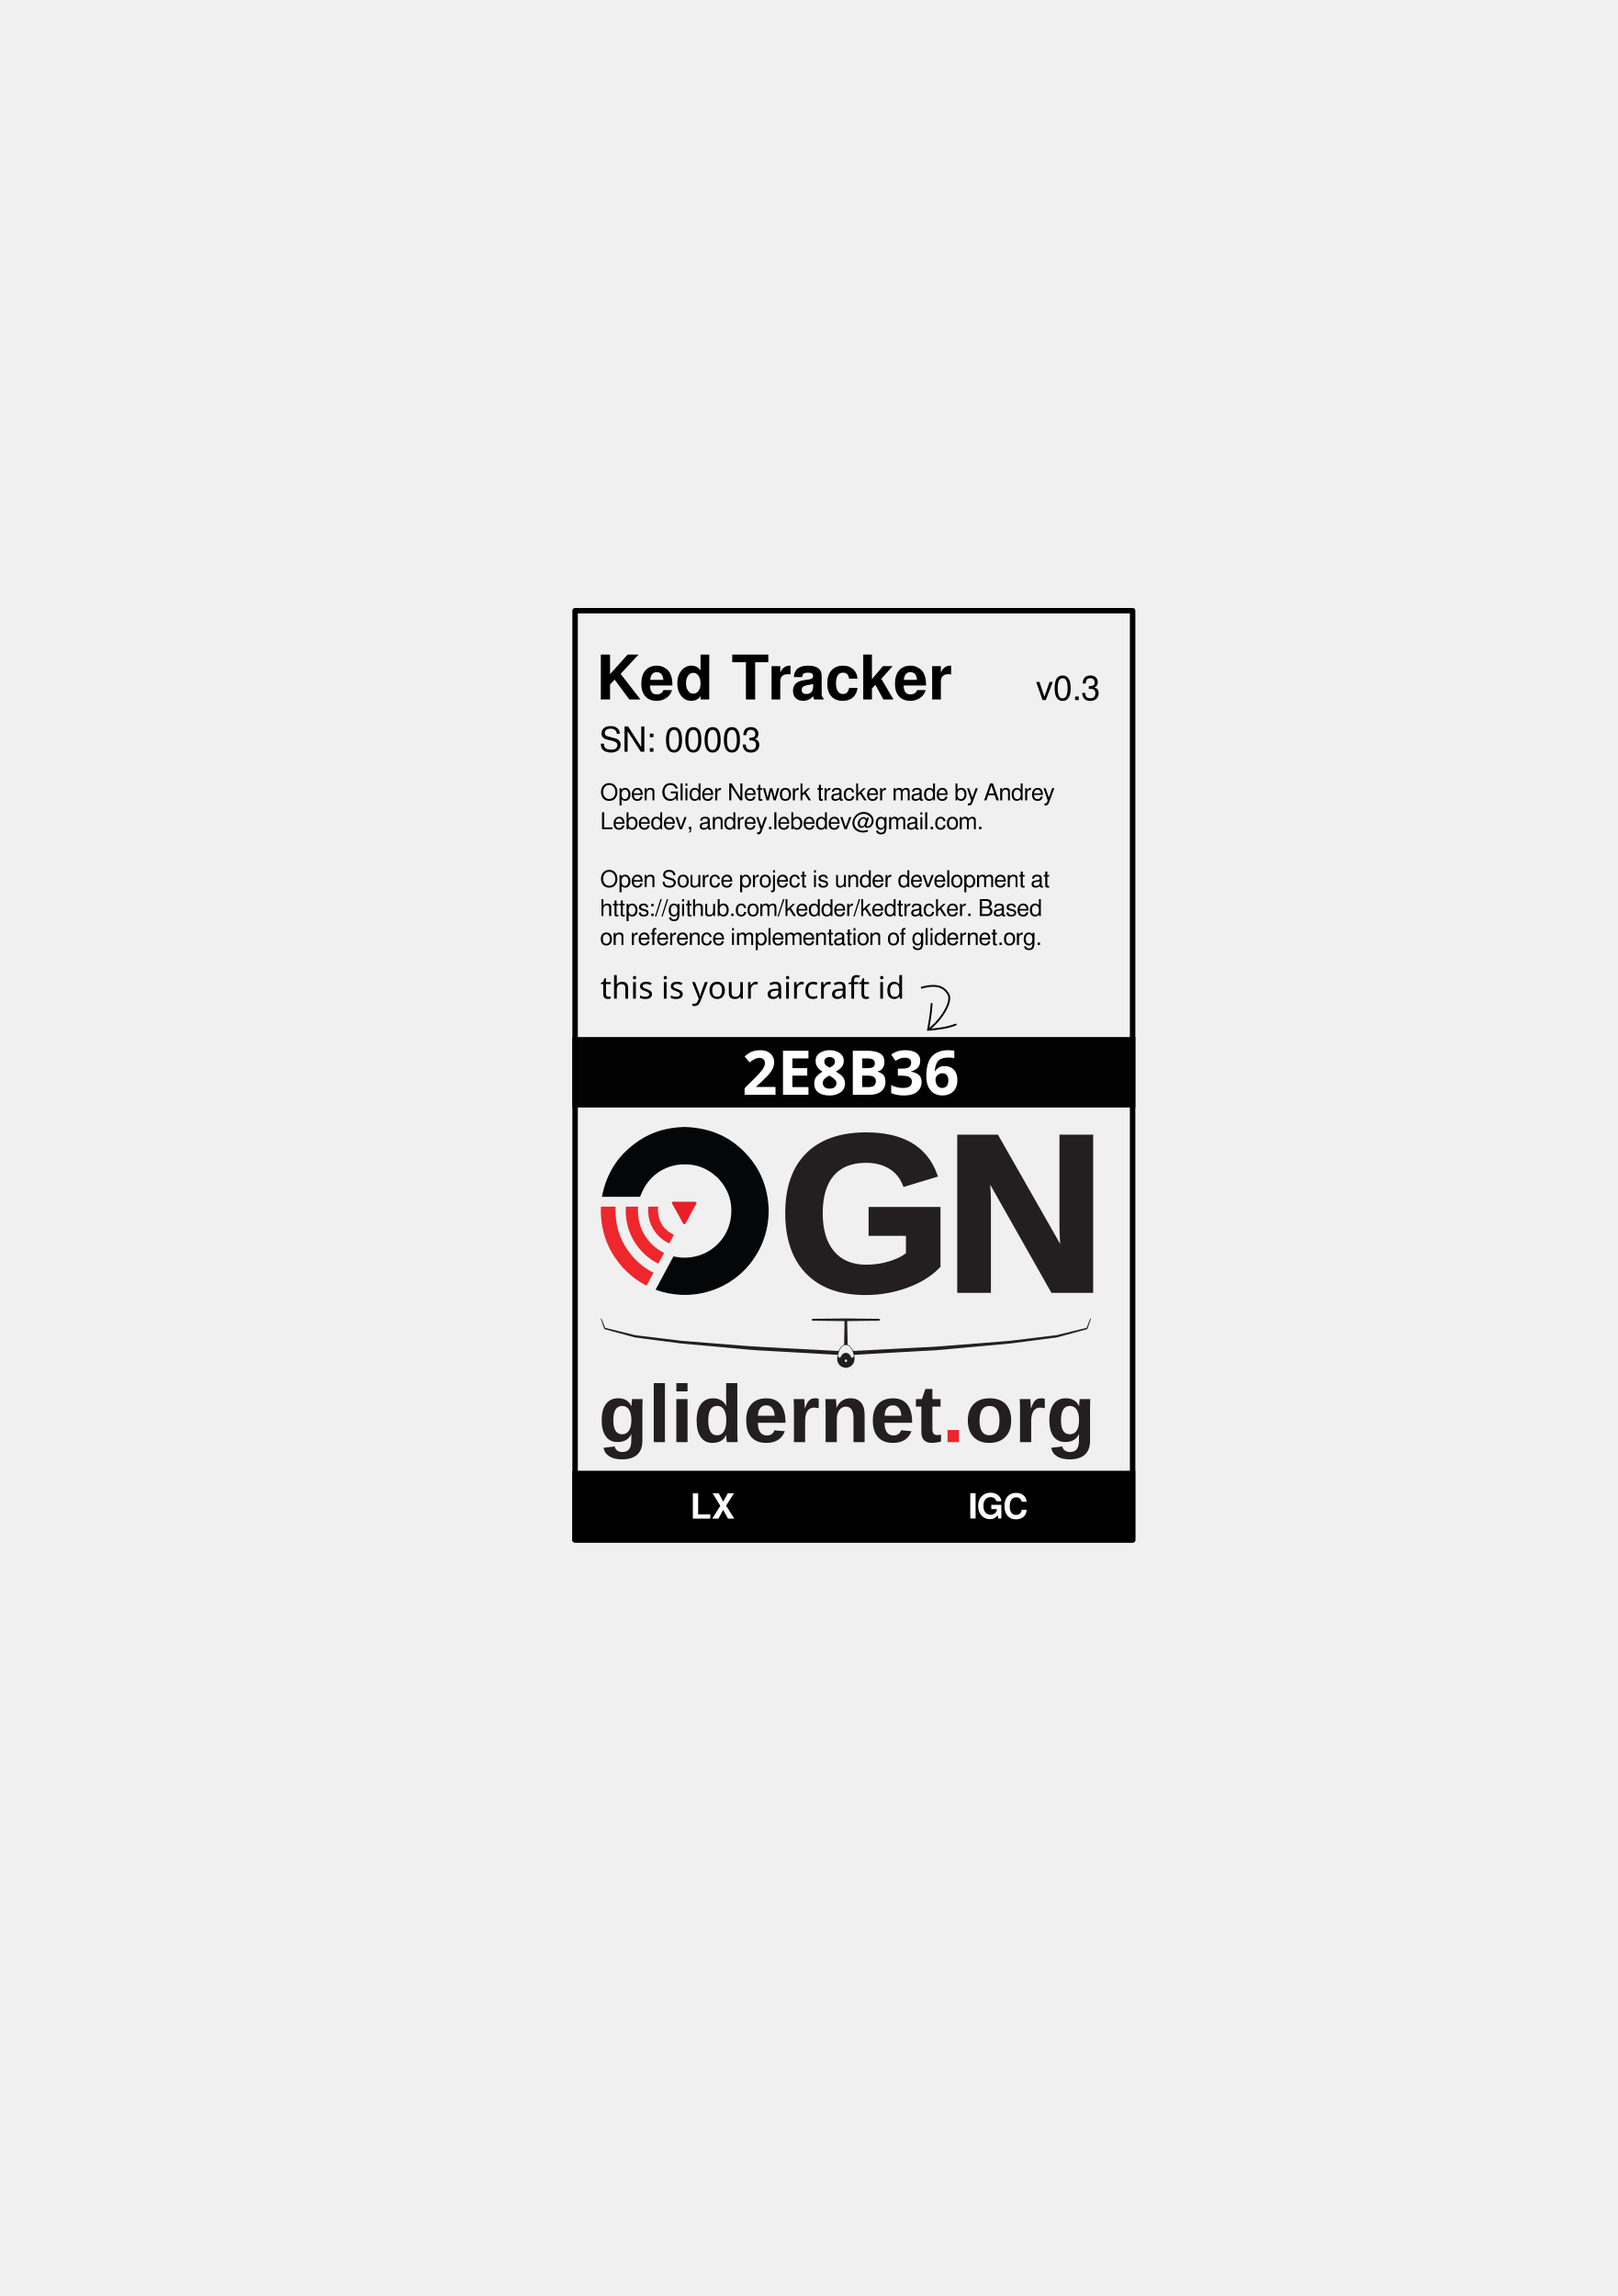
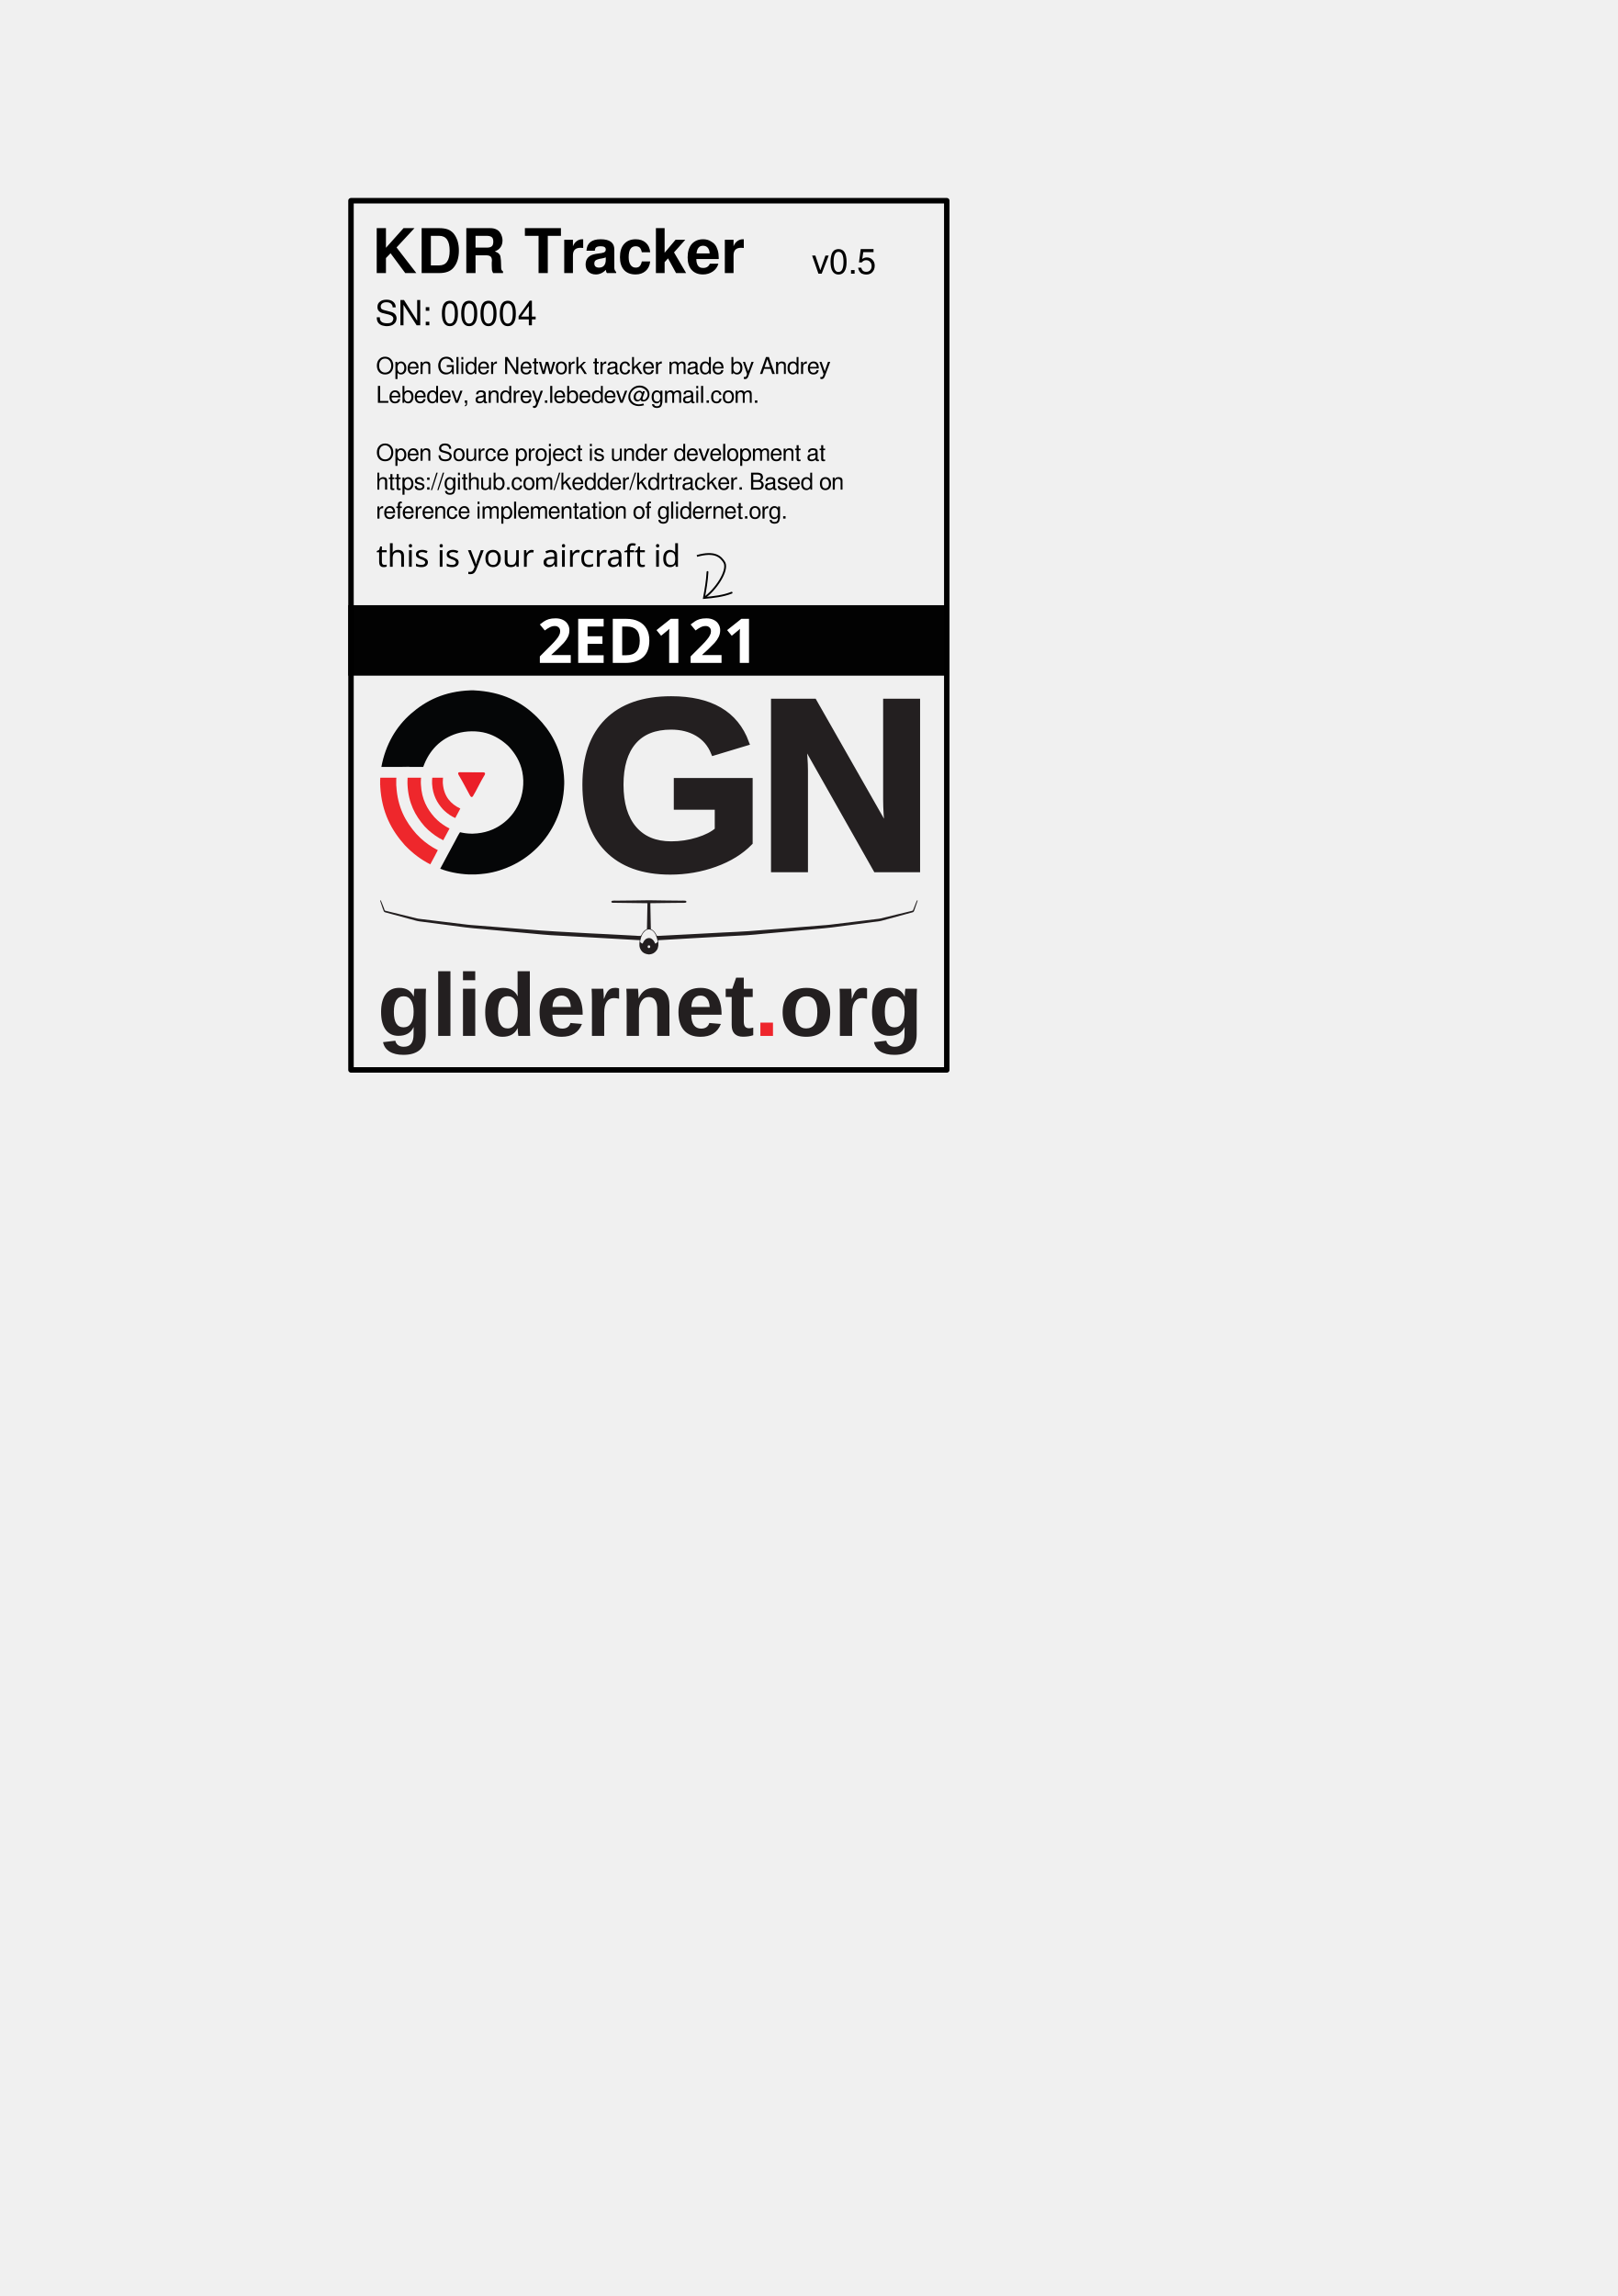
<svg xmlns="http://www.w3.org/2000/svg" width="148mm" height="210mm" viewBox="0 0 148 210" version="1.1" id="svg8">
  <defs id="defs2" />
  <g id="layer1" transform="translate(0,-87)">
-     <rect style="opacity:1;fill:none;fill-opacity:1;stroke:#000000;stroke-width:0.5;stroke-linecap:square;stroke-linejoin:round;stroke-miterlimit:4;stroke-dasharray:none;stroke-dashoffset:0;stroke-opacity:1" id="rect4485" width="51" height="85" x="52.607" y="142.857" />
-     <g transform="matrix(0.09618859,0,0,-0.09618859,54.7346,221.7034)" id="g4495">
+     <rect style="opacity:1;fill:none;fill-opacity:1;stroke:#000000;stroke-width:0.5;stroke-linecap:square;stroke-linejoin:round;stroke-miterlimit:4;stroke-dasharray:none;stroke-dashoffset:0;stroke-opacity:1" id="rect4485" width="54.5" height="79.5" x="32.107" y="105.357" />
+     <g transform="matrix(0.1054904,0,0,-0.1054904,34.5261,184.8229)" id="g4495">
      <g transform="scale(0.1)" id="g4497">
        <path id="path4499" style="fill:#231f20;fill-opacity:1;fill-rule:evenodd;stroke:none" d="m 2351.3,1053.49 c 19.13,-3.75 18.97,27.27 0,22.89 -11.88,-2.74 -10.88,-20.75 0,-22.89 z m -31.17,147.59 c -20.68,-17.82 -31.37,-42.44 -38.67,-74.58 -1.23,-5.41 -4.29,-15.07 -3.16,-19.74 0.69,-2.86 5.68,-6.33 8.68,-8.68 3.15,-2.47 7.84,-6.26 11.05,-5.53 3.2,0.74 4.72,5.92 6.32,9.48 4.69,10.5 12.18,21.04 20.12,27.23 10.17,7.92 28.5,14.9 44.58,8.68 14.61,-5.65 27.32,-20.24 33.95,-33.94 1.68,-3.48 3.32,-11.31 7.1,-11.84 3.04,-0.42 8.27,4.08 11.05,6.32 3.08,2.48 8.11,5.78 8.67,9.08 0.7,4.02 -2.16,14.37 -3.54,20.12 -7,29.3 -18.13,55.86 -35.92,71.82 -9.78,8.78 -23.09,15.9 -37.87,15.39 -14.13,-0.49 -23.84,-6.47 -32.36,-13.81 z M 26.25,1467.45 c 0.523,0 1.051,0 1.578,0 4.223,-6.58 7.082,-14.15 10.258,-21.71 6.328,-15.06 11.899,-29.44 18.152,-45.77 2.516,-6.59 4.969,-19.16 9.863,-22.1 3.098,-1.87 9.465,-2.47 15.391,-3.96 86.321,-21.56 173.938,-42.61 259.656,-63.52 10.629,-2.59 21.594,-3.8 32.754,-5.13 135.629,-16.19 271.641,-32.29 407.243,-49.33 23.058,-2.9 46.3,-4.05 69.839,-5.92 186.896,-14.91 375.876,-29.48 563.506,-44.6 93.86,-7.55 190.15,-11.13 286.89,-16.96 95.58,-5.75 191.83,-10.39 289.25,-14.99 82.13,-3.89 168.62,-8.3 252.55,-13.42 12.52,-0.77 25.78,-2.84 36.3,-1.58 7.19,0.85 9.67,8.79 13.02,15 9.79,18.08 22.46,33.98 40.65,42.22 1.3,0.59 2.28,0.45 3.95,2.36 1.16,74.99 3.14,149.18 4.34,224.14 -95.7,1.34 -191.57,2.07 -288.86,3.56 -8.92,0.13 -17.71,-0.77 -22.1,3.55 -6.96,6.86 2.16,13.15 7.5,14.21 10.42,2.07 26.34,0.78 37.88,0.78 86.97,0 180.2,2.45 265.18,3.17 8.55,0 17.1,0 25.65,0 83.21,-0.69 177.75,-3.17 264.39,-3.17 12.56,0 26.17,1.09 37.49,-0.4 4.94,-0.63 13.23,-4.32 10.66,-11.43 -1.84,-4.12 -5.04,-5.51 -9.47,-6.32 -11.15,-2.03 -25.09,-0.78 -37.88,-0.78 -87.42,0 -179.59,-2.84 -265.58,-3.17 1.23,-75.06 3.21,-149.36 4.74,-224.14 19.72,-9.28 33.73,-24.06 44.19,-43.8 3.38,-6.39 5.08,-14.76 12.62,-15.78 5.44,-0.74 11.92,0.48 18.56,0.79 186.45,8.67 373.48,19.99 558.37,29.2 72.53,3.62 144.27,6.15 216.25,11.44 208.88,15.37 423.76,33.07 632.56,49.72 23.41,1.87 46.87,3.16 69.85,5.92 134.87,16.27 270.77,33.29 405.66,49.34 11.36,1.34 22.41,2.19 33.15,4.72 50.27,11.94 102.21,24.58 152.32,37.09 40.77,10.19 81.74,18.98 121.92,29.6 5.39,1.43 7.12,3.1 9.09,7.89 8.21,19.98 15.33,40.72 23.68,60.39 3.34,7.86 6.26,16.25 10.64,22.89 0.53,0 1.06,0 1.58,0 0.93,-0.66 2.3,-0.87 2.77,-1.98 0,-0.66 0,-1.32 0,-1.97 -6.43,-19.24 -14.1,-40.98 -20.91,-60.38 -3.91,-11.13 -6.31,-20.13 -10.66,-29.99 -4.69,-10.63 -14.22,-10.46 -26.44,-13.81 -83.87,-23 -169.61,-46.1 -254.92,-69.46 -21.71,-5.94 -46.48,-7.47 -70.64,-10.65 -119,-15.61 -237.22,-30.97 -358.31,-46.96 -48.3,-6.38 -98.04,-9.8 -147.58,-14.6 -49.5,-4.79 -99.17,-8.71 -148.37,-13.42 -98.64,-9.42 -197.72,-18.28 -297.54,-26.82 -49.46,-4.24 -99.11,-10.65 -149.16,-13.03 -50.8,-2.42 -101.86,-5.58 -153.51,-8.28 -203.96,-10.7 -410.04,-23.62 -613.22,-35.13 6.77,-33.73 4.02,-64.16 -10.66,-85.63 -13.72,-20.05 -33.65,-34.73 -64.71,-37.09 -2.5,0 -5,0 -7.5,0 -31.08,3.68 -51.19,15.43 -64.72,36.7 -6.96,10.94 -11.93,22.8 -13.41,37.49 -1.19,11.74 -0.11,24.73 1.18,35.9 0.4,3.55 1.83,7.78 1.58,11.06 -0.2,2.45 -0.33,1.27 -1.58,1.97 -2.52,1.4 -12.74,0.76 -19.34,1.18 -248.65,15.73 -498.68,27.14 -747.39,42.22 -50.31,3.06 -99.98,8.05 -149.16,12.64 -147.96,13.78 -297.03,27.34 -445.522,40.63 -49.664,4.45 -99.028,7.75 -147.586,14.21 -120.426,16.06 -238.738,30.66 -358.309,46.96 -24.254,3.31 -48.289,5.07 -69.847,11.05 -84.368,23.42 -171.153,46.48 -254.918,69.06 -11.508,3.1 -22.012,3.71 -26.441,14.2 -11.649,27.62 -20.07,61.17 -31.172,89.98 0,0.65 0,1.31 0,1.97 0.465,1.11 1.84,1.32 2.766,1.98" />
        <g transform="scale(10)" id="g4501">
          <text id="text4505" style="font-variant:normal;font-weight:bold;font-size:211.397px;font-family:Arial;-inkscape-font-specification:Arial-BoldMT;writing-mode:lr-tb;fill:#231f20;fill-opacity:1;fill-rule:nonzero;stroke:#231f20;stroke-width:5;stroke-linecap:butt;stroke-linejoin:miter;stroke-miterlimit:10;stroke-dasharray:none;stroke-opacity:1" transform="matrix(1,0,0,-1,171.556,173.555)">
            <tspan id="tspan4503" y="0" x="0">G</tspan>
          </text>
        </g>
        <g transform="scale(10)" id="g4507">
          <text id="text4511" style="font-variant:normal;font-weight:bold;font-size:211.397px;font-family:Arial;-inkscape-font-specification:Arial-BoldMT;writing-mode:lr-tb;fill:#231f20;fill-opacity:1;fill-rule:nonzero;stroke:#231f20;stroke-width:5;stroke-linecap:butt;stroke-linejoin:miter;stroke-miterlimit:10;stroke-dasharray:none;stroke-opacity:1" transform="matrix(1,0,0,-1,329.646,173.555)">
            <tspan id="tspan4509" y="0" x="0">N</tspan>
          </text>
        </g>
        <g transform="scale(10)" id="g4513">
          <text id="text4517" style="font-variant:normal;font-weight:bold;font-size:77.398px;font-family:Arial;-inkscape-font-specification:Arial-BoldMT;writing-mode:lr-tb;fill:#231f20;fill-opacity:1;fill-rule:nonzero;stroke:none" transform="matrix(1,0,0,-1,0,29.1379)">
            <tspan id="tspan4515" y="0" x="0 47.278 68.782 90.286 137.563 180.609 210.729 258.008 301.053">glidernet</tspan>
          </text>
        </g>
        <g transform="scale(10)" id="g4519">
          <text id="text4523" style="font-variant:normal;font-weight:bold;font-size:77.398px;font-family:Arial;-inkscape-font-specification:Arial-BoldMT;writing-mode:lr-tb;fill:#ee252c;fill-opacity:1;fill-rule:nonzero;stroke:none" transform="matrix(1,0,0,-1,326.827,29.1379)">
            <tspan id="tspan4521" y="0" x="0">.</tspan>
          </text>
        </g>
        <g transform="scale(10)" id="g4525">
          <text id="text4529" style="font-variant:normal;font-weight:bold;font-size:77.398px;font-family:Arial;-inkscape-font-specification:Arial-BoldMT;writing-mode:lr-tb;fill:#231f20;fill-opacity:1;fill-rule:nonzero;stroke:none" transform="matrix(1,0,0,-1,348.331,29.1379)">
            <tspan id="tspan4527" y="0" x="0 47.277 77.398">org</tspan>
          </text>
        </g>
        <path id="path4531" style="fill:#110f10;fill-opacity:1;fill-rule:evenodd;stroke:none" d="m 277.266,2623.81 c -33.618,0 -67.239,0 -100.852,0 30.441,0.43 74.742,1.92 100.852,1.66 0.004,0 -0.004,-1.52 0,-1.66" />
        <path id="path4533" style="fill:#e09384;fill-opacity:1;fill-rule:evenodd;stroke:none" d="m 710.426,2577.52 c 2.781,1.37 11.269,1.37 14.047,0 -4.684,0 -9.368,0 -14.047,0" />
        <path id="path4535" style="fill:#ee272c;fill-opacity:1;fill-rule:evenodd;stroke:none" d="m 750.098,2577.52 c 16.816,0 33.625,0 50.429,0 0,-0.27 0,-0.54 0,-0.82 -16.191,-0.28 -34,-0.7 -50.429,0.82" />
        <path id="path4537" style="fill:#e09384;fill-opacity:1;fill-rule:evenodd;stroke:none" d="m 800.527,2576.7 c 0,0.28 0,0.55 0,0.82 8.543,-0.54 19.282,1.1 26.45,-0.82 -8.813,0 -17.629,0 -26.45,0" />
        <path id="path4539" style="fill:#e09384;fill-opacity:1;fill-rule:evenodd;stroke:none" d="m 827.809,2576.7 c 6.074,1.38 17.898,1.38 23.968,0 -7.988,0 -15.976,0 -23.968,0" />
        <path id="path4541" style="fill:#ee272c;fill-opacity:1;fill-rule:evenodd;stroke:none" d="m 24.312,2523.79 c 0,0.28 0,0.56 0,0.83 -1.664,7.94 4.785,5.71 12.402,5.78 41.754,0.44 90.363,-0.33 127.305,0 0,-3.3 0,-6.61 0,-9.91 -1.907,-1.96 -0.297,-7.42 -0.832,-10.75 0,-13.51 0,-27 0,-40.51 0.535,-3.59 -1.079,-9.34 0.832,-11.57 10.585,-185.61 81.14,-311.22 173.585,-414.97 3.516,-4.21 7.375,-8.07 11.579,-11.57 4.336,-5.04 9.023,-9.72 14.046,-14.06 3.516,-4.2 7.375,-8.06 11.579,-11.58 43.812,-40.21 92.746,-75.33 148.789,-103.33 -20.473,-42.34 -43.785,-81.84 -65.301,-123.16 -81.692,41.75 -151.91,94.98 -212.442,157.89 -2.414,3.1 -5.167,5.86 -8.265,8.26 -113.856,127.27 -200.328,281.89 -213.278,510.04 -0.531,3.6 1.078,9.35 -0.828,11.58 0,15.15 0,30.31 0,45.46 1.906,2.23 0.297,7.97 0.828,11.57" />
        <path id="path4543" style="fill:#ee272c;fill-opacity:1;fill-rule:evenodd;stroke:none" d="m 260.73,2506.43 c -0.433,8.7 1.465,15.07 0.833,23.97 38.847,0 77.699,0 116.55,0 0,-2.2 0,-4.4 0,-6.61 -1.886,-1.14 -0.304,-5.75 -0.828,-8.26 0,-1.93 0,-3.87 0,-5.79 -1.91,-3.05 -0.281,-9.63 -0.82,-14.05 0,-0.28 0,-0.55 0,-0.83 0.543,-8.27 -1.106,-18.73 0.82,-25.63 6.403,-126.13 54.426,-210.65 116.559,-281.05 8.469,-9.16 17.289,-17.98 26.453,-26.46 30.797,-28.16 65.531,-52.39 104.984,-71.91 -17.769,-34.32 -36.238,-67.92 -54.558,-101.68 -49.633,23.1 -90.914,54.57 -129.785,88.45 -3.235,3.92 -6.817,7.52 -10.743,10.75 -3.925,3.23 -7.515,6.81 -10.746,10.74 -3.515,4.2 -7.375,8.07 -11.574,11.57 -79.168,90.85 -140.055,199.97 -147.145,362.9 0,11.3 0,22.6 0,33.89" />
        <path id="path4545" style="fill:#ee272c;fill-opacity:1;fill-rule:evenodd;stroke:none" d="m 474.004,2509.74 c 0.129,7.32 0.945,13.93 1.648,20.66 31.145,0 62.278,0 93.414,0 -0.253,-7.73 -2.281,-13.7 -1.648,-22.31 -1.383,-8 -1.383,-21.77 0,-29.77 9.805,-112.53 68.527,-176.15 151.273,-215.75 -14.457,-27.42 -29.628,-54.14 -43.808,-81.83 -36.133,15.12 -65.278,37.22 -92.586,61.17 -4.891,5.57 -10.129,10.81 -15.711,15.7 -49.027,54.86 -86.551,121.21 -92.582,219.06 0,11.02 0,22.05 0,33.07" />
        <path id="path4547" style="fill:#e09384;fill-opacity:1;fill-rule:evenodd;stroke:none" d="m 23.484,2523.79 c 0.277,0 0.559,0 0.828,0 -0.531,-3.6 1.078,-9.34 -0.828,-11.57 0,3.86 0,7.71 0,11.57" />
        <path id="path4549" style="fill:#e09384;fill-opacity:1;fill-rule:evenodd;stroke:none" d="m 378.113,2523.79 c -0.515,-2.51 1.059,-7.12 -0.828,-8.26 0.524,2.51 -1.058,7.12 0.828,8.26" />
        <path id="path4551" style="fill:#e09384;fill-opacity:1;fill-rule:evenodd;stroke:none" d="m 164.02,2520.49 c -0.536,-3.33 1.074,-8.79 -0.832,-10.75 0.535,3.33 -1.075,8.79 0.832,10.75" />
        <path id="path4553" style="fill:#e09384;fill-opacity:1;fill-rule:evenodd;stroke:none" d="m 377.285,2509.74 c -0.531,-4.42 1.09,-11.01 -0.82,-14.05 0.539,4.42 -1.09,11 0.82,14.05" />
        <path id="path4555" style="fill:#e09384;fill-opacity:1;fill-rule:evenodd;stroke:none" d="m 474.004,2509.74 c 0,-11.02 0,-22.05 0,-33.07 -1.375,9.1 -1.375,23.97 0,33.07" />
        <path id="path4557" style="fill:#e09384;fill-opacity:1;fill-rule:evenodd;stroke:none" d="m 567.418,2508.09 c 0,-9.92 0,-19.84 0,-29.77 -1.383,8 -1.383,21.77 0,29.77" />
        <path id="path4559" style="fill:#e09384;fill-opacity:1;fill-rule:evenodd;stroke:none" d="m 260.73,2506.43 c 0,-11.29 0,-22.59 0,-33.89 -1.375,9.37 -1.375,24.52 0,33.89" />
        <path id="path4561" style="fill:#e09384;fill-opacity:1;fill-rule:evenodd;stroke:none" d="m 376.465,2494.86 c 1.918,-6.89 0.277,-17.36 0.82,-25.63 -1.926,6.9 -0.277,17.36 -0.82,25.63" />
        <path id="path4563" style="fill:#e09384;fill-opacity:1;fill-rule:evenodd;stroke:none" d="m 163.188,2469.23 c 1.906,-2.22 0.292,-7.97 0.832,-11.57 -1.911,2.23 -0.297,7.98 -0.832,11.57" />
        <path id="path4565" style="fill:#e09384;fill-opacity:1;fill-rule:evenodd;stroke:none" d="m 23.484,2466.76 c 1.906,-2.23 0.297,-7.98 0.828,-11.58 -0.27,0 -0.551,0 -0.828,0 0,3.86 0,7.72 0,11.58" />
        <path id="path4567" style="fill:#110f10;fill-opacity:1;fill-rule:evenodd;stroke:none" d="m 813.75,2045.17 c 4.961,0 9.922,0 14.883,0 -3.051,-1.38 -11.82,-1.38 -14.883,0" />
        <path id="path4569" style="fill:#110f10;fill-opacity:1;fill-rule:evenodd;stroke:none" d="m 812.926,1927.79 c 3.871,1.91 11.289,0.28 16.539,0.82 -3.875,-1.91 -11.289,-0.29 -16.539,-0.82" />
        <path id="path4571" style="fill:#110f10;fill-opacity:1;fill-rule:evenodd;stroke:none" d="m 800.527,1831.07 c 1.414,1.89 6.313,0.3 9.09,0.83 -1.414,-1.9 -6.312,-0.31 -9.09,-0.83" />
        <path id="path4573" style="fill:#110f10;fill-opacity:1;fill-rule:evenodd;stroke:none" d="m 832.77,1831.07 c 1.414,1.89 6.308,0.3 9.089,0.83 -1.414,-1.9 -6.308,-0.31 -9.089,-0.83" />
        <path id="path4575" style="fill:#110f10;fill-opacity:1;fill-rule:evenodd;stroke:none" d="m 1129.53,2809.81 c 4.48,-3.79 8.61,-7.92 12.4,-12.4 -4.48,3.79 -8.61,7.92 -12.4,12.4" />
        <path id="path4577" style="fill:#e09384;fill-opacity:1;fill-rule:evenodd;stroke:none" d="m 237.59,1945.14 c 3.098,-2.4 5.851,-5.16 8.265,-8.26 -3.105,2.4 -5.855,5.17 -8.265,8.26" />
        <path id="path4579" style="fill:#e09384;fill-opacity:1;fill-rule:evenodd;stroke:none" d="m 363.23,2017.06 c 4.208,-3.51 8.063,-7.37 11.579,-11.58 -4.204,3.52 -8.063,7.38 -11.579,11.58" />
        <path id="path4581" style="fill:#e09384;fill-opacity:1;fill-rule:evenodd;stroke:none" d="m 337.605,2042.69 c 4.208,-3.52 8.063,-7.37 11.579,-11.57 -4.204,3.5 -8.063,7.36 -11.579,11.57" />
        <path id="path4583" style="fill:#110f10;fill-opacity:1;fill-rule:evenodd;stroke:none" d="m 1275.85,2965.21 c 4.2,-3.55 15.21,-14.49 21.48,-21.48 -4.2,3.56 -15.21,14.5 -21.48,21.48" />
        <path id="path4585" style="fill:#110f10;fill-opacity:1;fill-rule:evenodd;stroke:none" d="m 362.406,2961.09 c -0.593,-1.18 -8.383,-9.16 -12.394,-12.41 0.593,1.19 8.386,9.16 12.394,12.41" />
        <path id="path4587" style="fill:#110f10;fill-opacity:1;fill-rule:evenodd;stroke:none" d="m 1204.76,2899.09 c -0.74,1.13 5.28,-4.39 6.61,-6.61 0.73,-1.14 -5.29,4.38 -6.61,6.61" />
        <path id="path4589" style="fill:#110f10;fill-opacity:1;fill-rule:evenodd;stroke:none" d="m 434.324,2895.78 c -3.011,-3.65 -13.394,-14.12 -19.836,-19.84 3.012,3.65 13.395,14.12 19.836,19.84" />
        <path id="path4591" style="fill:#110f10;fill-opacity:1;fill-rule:evenodd;stroke:none" d="m 1224.59,2879.25 c -0.72,1.14 5.29,-4.39 6.62,-6.61 0.72,-1.14 -5.29,4.38 -6.62,6.61" />
        <path id="path4593" style="fill:#eb1e28;fill-opacity:1;fill-rule:evenodd;stroke:none" d="m 851.777,2576.7 c 14.375,0 28.848,0 44.645,0 14.418,0 33.086,2.64 36.367,-7.44 3.024,-9.27 -6.344,-20.73 -10.742,-28.11 -26.828,-45.03 -45.879,-84.87 -71.094,-131.44 -3.933,-7.25 -9.598,-15.66 -14.879,-25.62 -4.176,-7.86 -9.254,-21.32 -18.183,-21.49 -9.411,-0.19 -15.711,13.95 -19.844,21.49 -29.879,54.46 -54.871,104.3 -86.797,157.89 -5.367,9 -22.359,32.7 -0.824,35.54 4.679,0 9.363,0 14.047,0 8.547,0 17.09,0 25.625,0 16.429,-1.52 34.238,-1.1 50.429,-0.82 8.821,0 17.637,0 26.45,0 0.281,0 0.55,0 0.832,0 7.992,0 15.98,0 23.968,0" />
        <path id="path4595" style="fill:#e09384;fill-opacity:1;fill-rule:evenodd;stroke:none" d="m 407.875,2109.64 c 4.199,-3.5 8.059,-7.37 11.574,-11.57 -4.207,3.52 -8.066,7.37 -11.574,11.57" />
        <path id="path4597" style="fill:#e09384;fill-opacity:1;fill-rule:evenodd;stroke:none" d="m 430.195,2087.33 c 3.926,-3.23 7.508,-6.83 10.743,-10.75 -3.926,3.24 -7.508,6.81 -10.743,10.75" />
        <path id="path4599" style="fill:#e09384;fill-opacity:1;fill-rule:evenodd;stroke:none" d="m 493.844,2188.18 c 9.164,-8.48 17.976,-17.3 26.453,-26.46 -9.164,8.48 -17.984,17.3 -26.453,26.46" />
        <path id="path4601" style="fill:#e09384;fill-opacity:1;fill-rule:evenodd;stroke:none" d="m 566.586,2257.61 c 5.582,-4.89 10.82,-10.13 15.711,-15.7 -5.582,4.89 -10.817,10.13 -15.711,15.7" />
        <path id="path4603" style="fill:#110f10;fill-opacity:1;fill-rule:evenodd;stroke:none" d="m 1222.94,2097.24 c 0.43,-0.08 -6.12,-6.94 -9.09,-9.09 -0.43,0.09 6.13,6.94 9.09,9.09" />
        <path id="path4605" style="fill:#050607;fill-opacity:1;fill-rule:evenodd;stroke:none" d="m 792.262,1691.36 c -94.532,4.67 -176.379,22.02 -247.992,49.6 41.925,79.81 86.179,159.45 128.128,238.08 14.2,26.61 27.075,53.66 43.813,78.53 29.48,-7.17 61.434,-11.86 97.539,-12.4 3.063,-1.38 11.832,-1.38 14.883,0 102.812,3 182.967,34.53 247.997,80.18 63.63,44.66 115.8,106.45 148.79,179.38 33.69,74.46 51.3,176.49 30.59,277.75 -18.24,89.16 -63.18,158.79 -114.08,214.93 -3.79,4.48 -7.92,8.61 -12.4,12.4 -49.62,45.23 -109.76,85.16 -184.339,106.64 -77.16,22.22 -177.601,21.25 -254.605,-2.49 -146.57,-45.17 -243.508,-150.24 -293.457,-290.15 -39.957,0 -79.906,0 -119.863,0 -0.004,0.14 0.004,1.66 0,1.66 -26.11,0.26 -70.411,-1.23 -100.852,-1.66 -47.394,0 -94.789,0 -142.18,0 36.629,197.57 129.676,350.55 256.258,461.27 128.028,111.99 287.938,194.45 517.477,202.53 8.816,0 17.636,0 26.457,0 249.304,-11.38 419.724,-102.3 551.364,-233.94 113.27,-113.27 200.22,-261.22 226.5,-459.61 3.86,-29.18 6.57,-60.7 7.44,-91.76 0,-8.81 0,-17.64 0,-26.45 -3.41,-124.68 -30.98,-227.77 -71.92,-317.43 -78.81,-172.58 -212.43,-309.89 -384.39,-391 -65.93,-31.11 -139.39,-55.74 -223.19,-67.8 -28.335,-4.06 -59.949,-6.21 -90.101,-8.26 -19.293,0 -38.582,0 -57.867,0" />
      </g>
    </g>
-     <rect style="opacity:1;fill:#000000;fill-opacity:0.991;stroke:none;stroke-width:0.543;stroke-linecap:square;stroke-linejoin:round;stroke-miterlimit:4;stroke-dasharray:none;stroke-dashoffset:0;stroke-opacity:1" id="rect4562" width="51.5" height="6.445" x="52.357" y="181.852" />
-     <text xml:space="preserve" style="font-style:normal;font-variant:normal;font-weight:bold;font-stretch:normal;font-size:5.644px;line-height:125%;font-family:Hack;-inkscape-font-specification:'Hack, Bold';font-variant-ligatures:normal;font-variant-caps:normal;font-variant-numeric:normal;font-feature-settings:normal;text-align:start;letter-spacing:0px;word-spacing:0px;writing-mode:lr-tb;text-anchor:start;fill:#ffffff;fill-opacity:1;stroke:none;stroke-width:0.265px;stroke-linecap:butt;stroke-linejoin:miter;stroke-opacity:1" x="67.896" y="187.129" id="text4665">
-       <tspan id="tspan4663" x="67.896" y="187.129" style="font-style:normal;font-variant:normal;font-weight:bold;font-stretch:normal;font-size:5.644px;font-family:Hack;-inkscape-font-specification:'Hack, Bold';font-variant-ligatures:normal;font-variant-caps:normal;font-variant-numeric:normal;font-feature-settings:normal;text-align:start;writing-mode:lr-tb;text-anchor:start;fill:#ffffff;fill-opacity:1;stroke-width:0.265px">2E8B36</tspan>
+     <rect style="opacity:1;fill:#000000;fill-opacity:0.991;stroke:none;stroke-width:0.561;stroke-linecap:square;stroke-linejoin:round;stroke-miterlimit:4;stroke-dasharray:none;stroke-dashoffset:0;stroke-opacity:1" id="rect4562" width="55" height="6.445" x="31.857" y="142.352" />
+     <text xml:space="preserve" style="font-style:normal;font-variant:normal;font-weight:bold;font-stretch:normal;font-size:5.644px;line-height:125%;font-family:Hack;-inkscape-font-specification:'Hack, Bold';font-variant-ligatures:normal;font-variant-caps:normal;font-variant-numeric:normal;font-feature-settings:normal;text-align:start;letter-spacing:0px;word-spacing:0px;writing-mode:lr-tb;text-anchor:start;fill:#ffffff;fill-opacity:1;stroke:none;stroke-width:0.265px;stroke-linecap:butt;stroke-linejoin:miter;stroke-opacity:1" x="49.164" y="147.629" id="text4665">
+       <tspan id="tspan4663" x="49.164" y="147.629" style="font-style:normal;font-variant:normal;font-weight:bold;font-stretch:normal;font-size:5.644px;font-family:Hack;-inkscape-font-specification:'Hack, Bold';font-variant-ligatures:normal;font-variant-caps:normal;font-variant-numeric:normal;font-feature-settings:normal;text-align:start;writing-mode:lr-tb;text-anchor:start;fill:#ffffff;fill-opacity:1;stroke-width:0.265px">2ED121</tspan>
    </text>
-     <text xml:space="preserve" style="font-style:normal;font-variant:normal;font-weight:600;font-stretch:normal;font-size:5.644px;line-height:125%;font-family:FreeSans;-inkscape-font-specification:'FreeSans, Semi-Bold';font-variant-ligatures:normal;font-variant-caps:normal;font-variant-numeric:normal;font-feature-settings:normal;text-align:start;letter-spacing:0px;word-spacing:0px;writing-mode:lr-tb;text-anchor:start;fill:#000000;fill-opacity:1;stroke:none;stroke-width:0.265px;stroke-linecap:butt;stroke-linejoin:miter;stroke-opacity:1" x="54.509" y="150.974" id="text4669">
-       <tspan x="54.509" y="150.974" style="font-style:normal;font-variant:normal;font-weight:600;font-stretch:normal;font-size:5.644px;font-family:FreeSans;-inkscape-font-specification:'FreeSans, Semi-Bold';font-variant-ligatures:normal;font-variant-caps:normal;font-variant-numeric:normal;font-feature-settings:normal;text-align:start;writing-mode:lr-tb;text-anchor:start;stroke-width:0.265px" id="tspan4677">Ked Tracker</tspan>
+     <text xml:space="preserve" style="font-style:normal;font-variant:normal;font-weight:600;font-stretch:normal;font-size:5.644px;line-height:125%;font-family:FreeSans;-inkscape-font-specification:'FreeSans, Semi-Bold';font-variant-ligatures:normal;font-variant-caps:normal;font-variant-numeric:normal;font-feature-settings:normal;text-align:start;letter-spacing:0px;word-spacing:0px;writing-mode:lr-tb;text-anchor:start;fill:#000000;fill-opacity:1;stroke:none;stroke-width:0.265px;stroke-linecap:butt;stroke-linejoin:miter;stroke-opacity:1" x="34.009" y="111.974" id="text4669">
+       <tspan x="34.009" y="111.974" style="font-style:normal;font-variant:normal;font-weight:600;font-stretch:normal;font-size:5.644px;font-family:FreeSans;-inkscape-font-specification:'FreeSans, Semi-Bold';font-variant-ligatures:normal;font-variant-caps:normal;font-variant-numeric:normal;font-feature-settings:normal;text-align:start;writing-mode:lr-tb;text-anchor:start;stroke-width:0.265px" id="tspan4677">KDR Tracker</tspan>
    </text>
-     <text xml:space="preserve" style="font-style:normal;font-variant:normal;font-weight:normal;font-stretch:normal;font-size:3.175px;line-height:125%;font-family:FreeSans;-inkscape-font-specification:'FreeSans, Normal';font-variant-ligatures:normal;font-variant-caps:normal;font-variant-numeric:normal;font-feature-settings:normal;text-align:start;letter-spacing:0px;word-spacing:0px;writing-mode:lr-tb;text-anchor:start;fill:#000000;fill-opacity:1;stroke:none;stroke-width:0.265px;stroke-linecap:butt;stroke-linejoin:miter;stroke-opacity:1" x="94.759" y="151.031" id="text4683">
-       <tspan id="tspan4681" x="94.759" y="151.031" style="font-style:normal;font-variant:normal;font-weight:normal;font-stretch:normal;font-size:3.175px;font-family:FreeSans;-inkscape-font-specification:'FreeSans, Normal';font-variant-ligatures:normal;font-variant-caps:normal;font-variant-numeric:normal;font-feature-settings:normal;text-align:start;writing-mode:lr-tb;text-anchor:start;stroke-width:0.265px">v0.3</tspan>
+     <text xml:space="preserve" style="font-style:normal;font-variant:normal;font-weight:normal;font-stretch:normal;font-size:3.175px;line-height:125%;font-family:FreeSans;-inkscape-font-specification:'FreeSans, Normal';font-variant-ligatures:normal;font-variant-caps:normal;font-variant-numeric:normal;font-feature-settings:normal;text-align:start;letter-spacing:0px;word-spacing:0px;writing-mode:lr-tb;text-anchor:start;fill:#000000;fill-opacity:1;stroke:none;stroke-width:0.265px;stroke-linecap:butt;stroke-linejoin:miter;stroke-opacity:1" x="74.259" y="112.031" id="text4683">
+       <tspan id="tspan4681" x="74.259" y="112.031" style="font-style:normal;font-variant:normal;font-weight:normal;font-stretch:normal;font-size:3.175px;font-family:FreeSans;-inkscape-font-specification:'FreeSans, Normal';font-variant-ligatures:normal;font-variant-caps:normal;font-variant-numeric:normal;font-feature-settings:normal;text-align:start;writing-mode:lr-tb;text-anchor:start;stroke-width:0.265px">v0.5</tspan>
    </text>
-     <text xml:space="preserve" style="font-style:normal;font-variant:normal;font-weight:normal;font-stretch:normal;font-size:2.117px;line-height:125%;font-family:FreeSans;-inkscape-font-specification:'FreeSans, Normal';font-variant-ligatures:normal;font-variant-caps:normal;font-variant-numeric:normal;font-feature-settings:normal;text-align:start;letter-spacing:0px;word-spacing:0px;writing-mode:lr-tb;text-anchor:start;fill:#000000;fill-opacity:1;stroke:none;stroke-width:0.265px;stroke-linecap:butt;stroke-linejoin:miter;stroke-opacity:1" x="54.897" y="160.201" id="text4687">
-       <tspan x="54.897" y="160.201" style="font-style:normal;font-variant:normal;font-weight:normal;font-stretch:normal;font-size:2.117px;font-family:FreeSans;-inkscape-font-specification:'FreeSans, Normal';font-variant-ligatures:normal;font-variant-caps:normal;font-variant-numeric:normal;font-feature-settings:normal;text-align:start;writing-mode:lr-tb;text-anchor:start;stroke-width:0.265px" id="tspan4689">Open Glider Network tracker made by Andrey </tspan>
-       <tspan x="54.897" y="162.847" style="font-style:normal;font-variant:normal;font-weight:normal;font-stretch:normal;font-size:2.117px;font-family:FreeSans;-inkscape-font-specification:'FreeSans, Normal';font-variant-ligatures:normal;font-variant-caps:normal;font-variant-numeric:normal;font-feature-settings:normal;text-align:start;writing-mode:lr-tb;text-anchor:start;stroke-width:0.265px" id="tspan4570">Lebedev, andrey.lebedev@gmail.com.</tspan>
-       <tspan x="54.897" y="165.493" style="font-style:normal;font-variant:normal;font-weight:normal;font-stretch:normal;font-size:2.117px;font-family:FreeSans;-inkscape-font-specification:'FreeSans, Normal';font-variant-ligatures:normal;font-variant-caps:normal;font-variant-numeric:normal;font-feature-settings:normal;text-align:start;writing-mode:lr-tb;text-anchor:start;stroke-width:0.265px" id="tspan4712" />
-       <tspan x="54.897" y="168.139" style="font-style:normal;font-variant:normal;font-weight:normal;font-stretch:normal;font-size:2.117px;font-family:FreeSans;-inkscape-font-specification:'FreeSans, Normal';font-variant-ligatures:normal;font-variant-caps:normal;font-variant-numeric:normal;font-feature-settings:normal;text-align:start;writing-mode:lr-tb;text-anchor:start;stroke-width:0.265px" id="tspan4714">Open Source project is under development at  </tspan>
-       <tspan x="54.897" y="170.785" style="font-style:normal;font-variant:normal;font-weight:normal;font-stretch:normal;font-size:2.117px;font-family:FreeSans;-inkscape-font-specification:'FreeSans, Normal';font-variant-ligatures:normal;font-variant-caps:normal;font-variant-numeric:normal;font-feature-settings:normal;text-align:start;writing-mode:lr-tb;text-anchor:start;stroke-width:0.265px" id="tspan4574">https://github.com/kedder/kedtracker. Based</tspan>
-       <tspan x="54.897" y="173.431" style="font-style:normal;font-variant:normal;font-weight:normal;font-stretch:normal;font-size:2.117px;font-family:FreeSans;-inkscape-font-specification:'FreeSans, Normal';font-variant-ligatures:normal;font-variant-caps:normal;font-variant-numeric:normal;font-feature-settings:normal;text-align:start;writing-mode:lr-tb;text-anchor:start;stroke-width:0.265px" id="tspan4724">on reference implementation of glidernet.org.</tspan>
+     <text xml:space="preserve" style="font-style:normal;font-variant:normal;font-weight:normal;font-stretch:normal;font-size:2.117px;line-height:125%;font-family:FreeSans;-inkscape-font-specification:'FreeSans, Normal';font-variant-ligatures:normal;font-variant-caps:normal;font-variant-numeric:normal;font-feature-settings:normal;text-align:start;letter-spacing:0px;word-spacing:0px;writing-mode:lr-tb;text-anchor:start;fill:#000000;fill-opacity:1;stroke:none;stroke-width:0.265px;stroke-linecap:butt;stroke-linejoin:miter;stroke-opacity:1" x="34.397" y="121.201" id="text4687">
+       <tspan x="34.397" y="121.201" style="font-style:normal;font-variant:normal;font-weight:normal;font-stretch:normal;font-size:2.117px;font-family:FreeSans;-inkscape-font-specification:'FreeSans, Normal';font-variant-ligatures:normal;font-variant-caps:normal;font-variant-numeric:normal;font-feature-settings:normal;text-align:start;writing-mode:lr-tb;text-anchor:start;stroke-width:0.265px" id="tspan4689">Open Glider Network tracker made by Andrey </tspan>
+       <tspan x="34.397" y="123.847" style="font-style:normal;font-variant:normal;font-weight:normal;font-stretch:normal;font-size:2.117px;font-family:FreeSans;-inkscape-font-specification:'FreeSans, Normal';font-variant-ligatures:normal;font-variant-caps:normal;font-variant-numeric:normal;font-feature-settings:normal;text-align:start;writing-mode:lr-tb;text-anchor:start;stroke-width:0.265px" id="tspan4570">Lebedev, andrey.lebedev@gmail.com.</tspan>
+       <tspan x="34.397" y="126.493" style="font-style:normal;font-variant:normal;font-weight:normal;font-stretch:normal;font-size:2.117px;font-family:FreeSans;-inkscape-font-specification:'FreeSans, Normal';font-variant-ligatures:normal;font-variant-caps:normal;font-variant-numeric:normal;font-feature-settings:normal;text-align:start;writing-mode:lr-tb;text-anchor:start;stroke-width:0.265px" id="tspan4712" />
+       <tspan x="34.397" y="129.139" style="font-style:normal;font-variant:normal;font-weight:normal;font-stretch:normal;font-size:2.117px;font-family:FreeSans;-inkscape-font-specification:'FreeSans, Normal';font-variant-ligatures:normal;font-variant-caps:normal;font-variant-numeric:normal;font-feature-settings:normal;text-align:start;writing-mode:lr-tb;text-anchor:start;stroke-width:0.265px" id="tspan4714">Open Source project is under development at  </tspan>
+       <tspan x="34.397" y="131.785" style="font-style:normal;font-variant:normal;font-weight:normal;font-stretch:normal;font-size:2.117px;font-family:FreeSans;-inkscape-font-specification:'FreeSans, Normal';font-variant-ligatures:normal;font-variant-caps:normal;font-variant-numeric:normal;font-feature-settings:normal;text-align:start;writing-mode:lr-tb;text-anchor:start;stroke-width:0.265px" id="tspan4724">https://github.com/kedder/kdrtracker. Based on </tspan>
+       <tspan x="34.397" y="134.431" style="font-style:normal;font-variant:normal;font-weight:normal;font-stretch:normal;font-size:2.117px;font-family:FreeSans;-inkscape-font-specification:'FreeSans, Normal';font-variant-ligatures:normal;font-variant-caps:normal;font-variant-numeric:normal;font-feature-settings:normal;text-align:start;writing-mode:lr-tb;text-anchor:start;stroke-width:0.265px" id="tspan906">reference implementation of glidernet.org.</tspan>
    </text>
-     <g id="g4569" transform="translate(0,-3)">
+     <g id="g4569" transform="translate(-20.5,-42.5)">
      <text id="text4587" y="181.342" x="54.919" style="font-style:normal;font-variant:normal;font-weight:normal;font-stretch:normal;font-size:2.822px;line-height:125%;font-family:'Coming Soon';-inkscape-font-specification:'Coming Soon, Normal';font-variant-ligatures:normal;font-variant-caps:normal;font-variant-numeric:normal;font-feature-settings:normal;text-align:start;letter-spacing:0px;word-spacing:0px;writing-mode:lr-tb;text-anchor:start;fill:#000000;fill-opacity:1;stroke:none;stroke-width:0.265px;stroke-linecap:butt;stroke-linejoin:miter;stroke-opacity:1" xml:space="preserve">
        <tspan y="181.342" x="54.919" id="tspan4567">this is your aircraft id</tspan>
      </text>
      <g transform="translate(-4.528714,-0.04428031)" id="g4600">
        <path style="fill:none;fill-rule:evenodd;stroke:#000000;stroke-width:0.165;stroke-linecap:butt;stroke-linejoin:miter;stroke-miterlimit:4;stroke-dasharray:none;stroke-opacity:1" d="m 88.78,180.393 c 1.627,-0.459 2.186,0.05 2.521,0.62 0.35,0.728 -0.79,2.483 -1.878,3.223" id="path4592" />
        <path style="fill:none;fill-rule:evenodd;stroke:#000000;stroke-width:0.165;stroke-linecap:round;stroke-linejoin:miter;stroke-miterlimit:4;stroke-dasharray:none;stroke-opacity:1" d="m 89.748,181.86 c -0.047,0.866 -0.187,1.621 -0.326,2.376 0.9,-0.077 1.783,-0.18 2.533,-0.482" id="path4596" />
      </g>
    </g>
-     <text xml:space="preserve" style="font-style:normal;font-variant:normal;font-weight:normal;font-stretch:normal;font-size:3.175px;line-height:125%;font-family:FreeSans;-inkscape-font-specification:'FreeSans, Normal';font-variant-ligatures:normal;font-variant-caps:normal;font-variant-numeric:normal;font-feature-settings:normal;text-align:start;letter-spacing:0px;word-spacing:0px;writing-mode:lr-tb;text-anchor:start;fill:#000000;fill-opacity:1;stroke:none;stroke-width:0.265px;stroke-linecap:butt;stroke-linejoin:miter;stroke-opacity:1" x="54.808" y="155.755" id="text4683-5">
-       <tspan id="tspan4681-0" x="54.808" y="155.755" style="font-style:normal;font-variant:normal;font-weight:normal;font-stretch:normal;font-size:3.175px;font-family:FreeSans;-inkscape-font-specification:'FreeSans, Normal';font-variant-ligatures:normal;font-variant-caps:normal;font-variant-numeric:normal;font-feature-settings:normal;text-align:start;writing-mode:lr-tb;text-anchor:start;stroke-width:0.265px">SN: 00003</tspan>
-     </text>
-     <rect style="opacity:1;fill:#000000;fill-opacity:1;stroke:none;stroke-width:0.543;stroke-linecap:square;stroke-linejoin:round;stroke-miterlimit:4;stroke-dasharray:none;stroke-dashoffset:0;stroke-opacity:1" id="rect4562-2" width="51.5" height="6.445" x="52.349" y="221.521" />
-     <text xml:space="preserve" style="font-style:normal;font-variant:normal;font-weight:600;font-stretch:normal;font-size:3.175px;line-height:125%;font-family:FreeSans;-inkscape-font-specification:'FreeSans, Semi-Bold';font-variant-ligatures:normal;font-variant-caps:normal;font-variant-numeric:normal;font-feature-settings:normal;text-align:start;letter-spacing:0px;word-spacing:0px;writing-mode:lr-tb;text-anchor:start;fill:#ffffff;fill-opacity:1;stroke:none;stroke-width:0.265px;stroke-linecap:butt;stroke-linejoin:miter;stroke-opacity:1" x="63.13" y="225.9" id="text4683-5-4">
-       <tspan id="tspan4681-0-1" x="63.13" y="225.9" style="font-style:normal;font-variant:normal;font-weight:600;font-stretch:normal;font-size:3.175px;font-family:FreeSans;-inkscape-font-specification:'FreeSans, Semi-Bold';font-variant-ligatures:normal;font-variant-caps:normal;font-variant-numeric:normal;font-feature-settings:normal;text-align:start;writing-mode:lr-tb;text-anchor:start;fill:#ffffff;fill-opacity:1;stroke-width:0.265px">LX</tspan>
-     </text>
-     <text xml:space="preserve" style="font-style:normal;font-variant:normal;font-weight:600;font-stretch:normal;font-size:3.175px;line-height:125%;font-family:FreeSans;-inkscape-font-specification:'FreeSans, Semi-Bold';font-variant-ligatures:normal;font-variant-caps:normal;font-variant-numeric:normal;font-feature-settings:normal;text-align:start;letter-spacing:0px;word-spacing:0px;writing-mode:lr-tb;text-anchor:start;fill:#ffffff;fill-opacity:1;stroke:none;stroke-width:0.265px;stroke-linecap:butt;stroke-linejoin:miter;stroke-opacity:1" x="88.509" y="225.886" id="text4683-5-4-2">
-       <tspan id="tspan4681-0-1-3" x="88.509" y="225.886" style="font-style:normal;font-variant:normal;font-weight:600;font-stretch:normal;font-size:3.175px;font-family:FreeSans;-inkscape-font-specification:'FreeSans, Semi-Bold';font-variant-ligatures:normal;font-variant-caps:normal;font-variant-numeric:normal;font-feature-settings:normal;text-align:start;writing-mode:lr-tb;text-anchor:start;fill:#ffffff;fill-opacity:1;stroke-width:0.265px">IGC</tspan>
+     <text xml:space="preserve" style="font-style:normal;font-variant:normal;font-weight:normal;font-stretch:normal;font-size:3.175px;line-height:125%;font-family:FreeSans;-inkscape-font-specification:'FreeSans, Normal';font-variant-ligatures:normal;font-variant-caps:normal;font-variant-numeric:normal;font-feature-settings:normal;text-align:start;letter-spacing:0px;word-spacing:0px;writing-mode:lr-tb;text-anchor:start;fill:#000000;fill-opacity:1;stroke:none;stroke-width:0.265px;stroke-linecap:butt;stroke-linejoin:miter;stroke-opacity:1" x="34.308" y="116.755" id="text4683-5">
+       <tspan id="tspan4681-0" x="34.308" y="116.755" style="font-style:normal;font-variant:normal;font-weight:normal;font-stretch:normal;font-size:3.175px;font-family:FreeSans;-inkscape-font-specification:'FreeSans, Normal';font-variant-ligatures:normal;font-variant-caps:normal;font-variant-numeric:normal;font-feature-settings:normal;text-align:start;writing-mode:lr-tb;text-anchor:start;stroke-width:0.265px">SN: 00004</tspan>
    </text>
  </g>
</svg>
